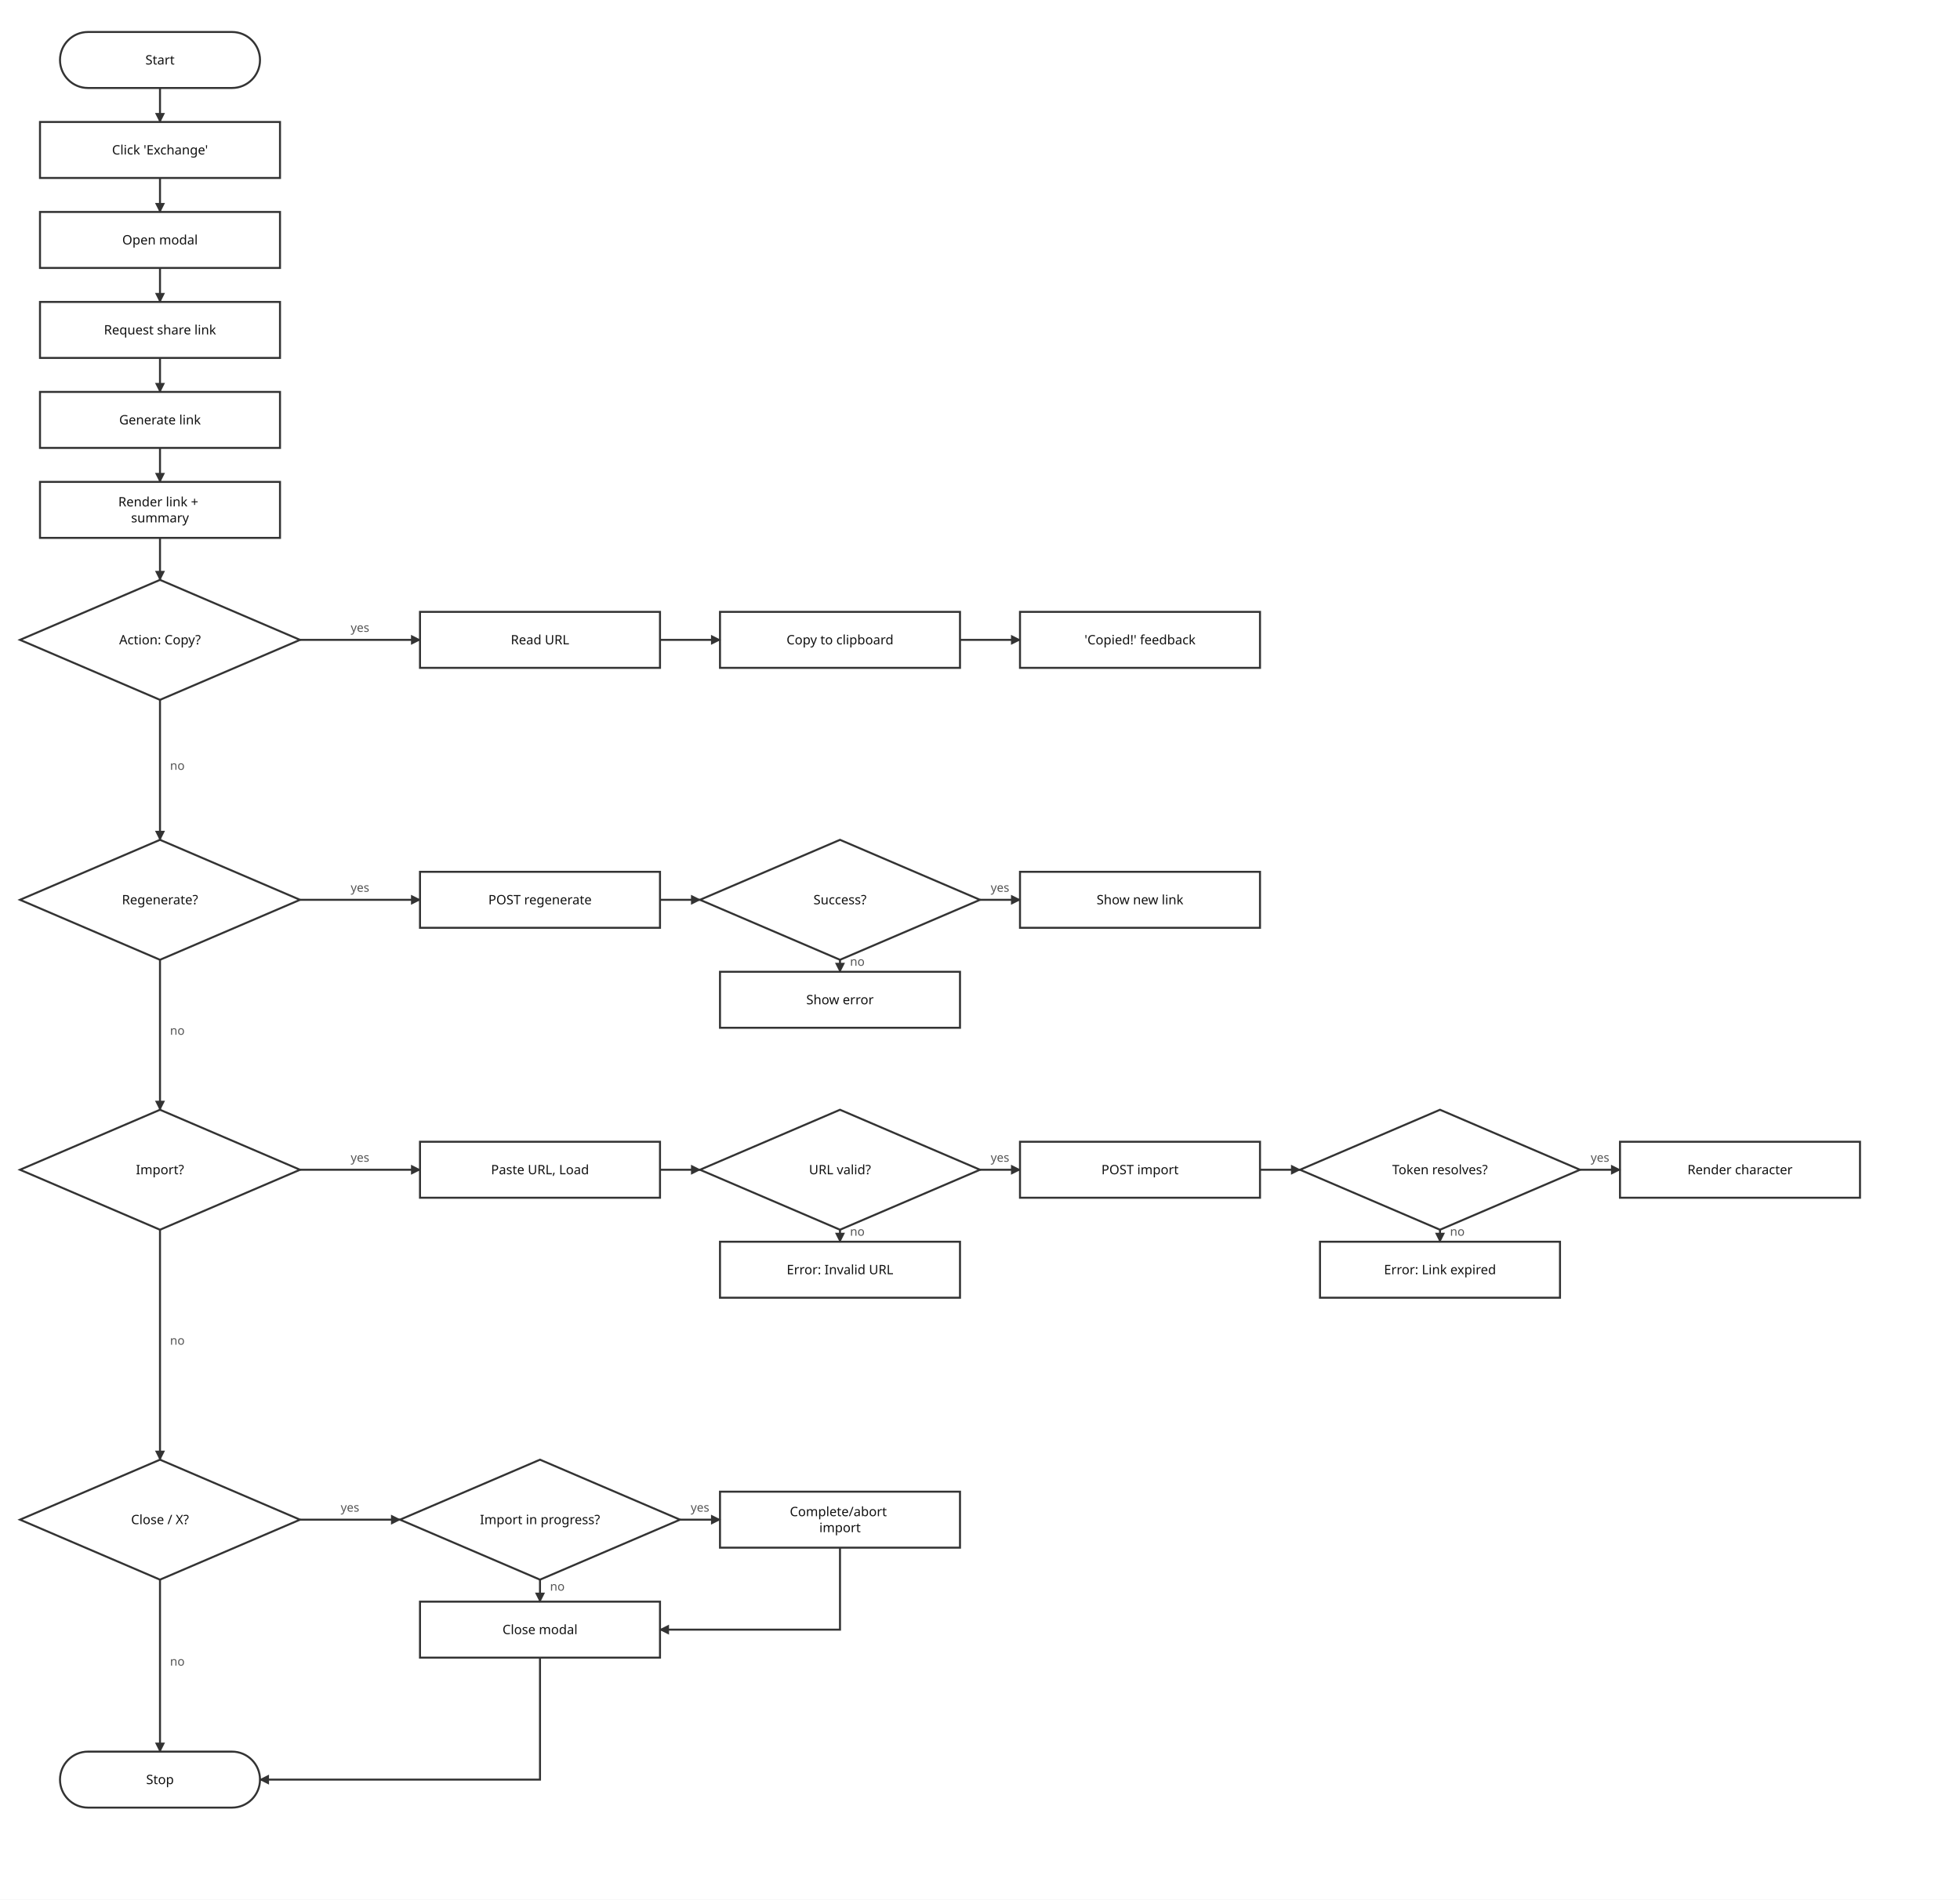
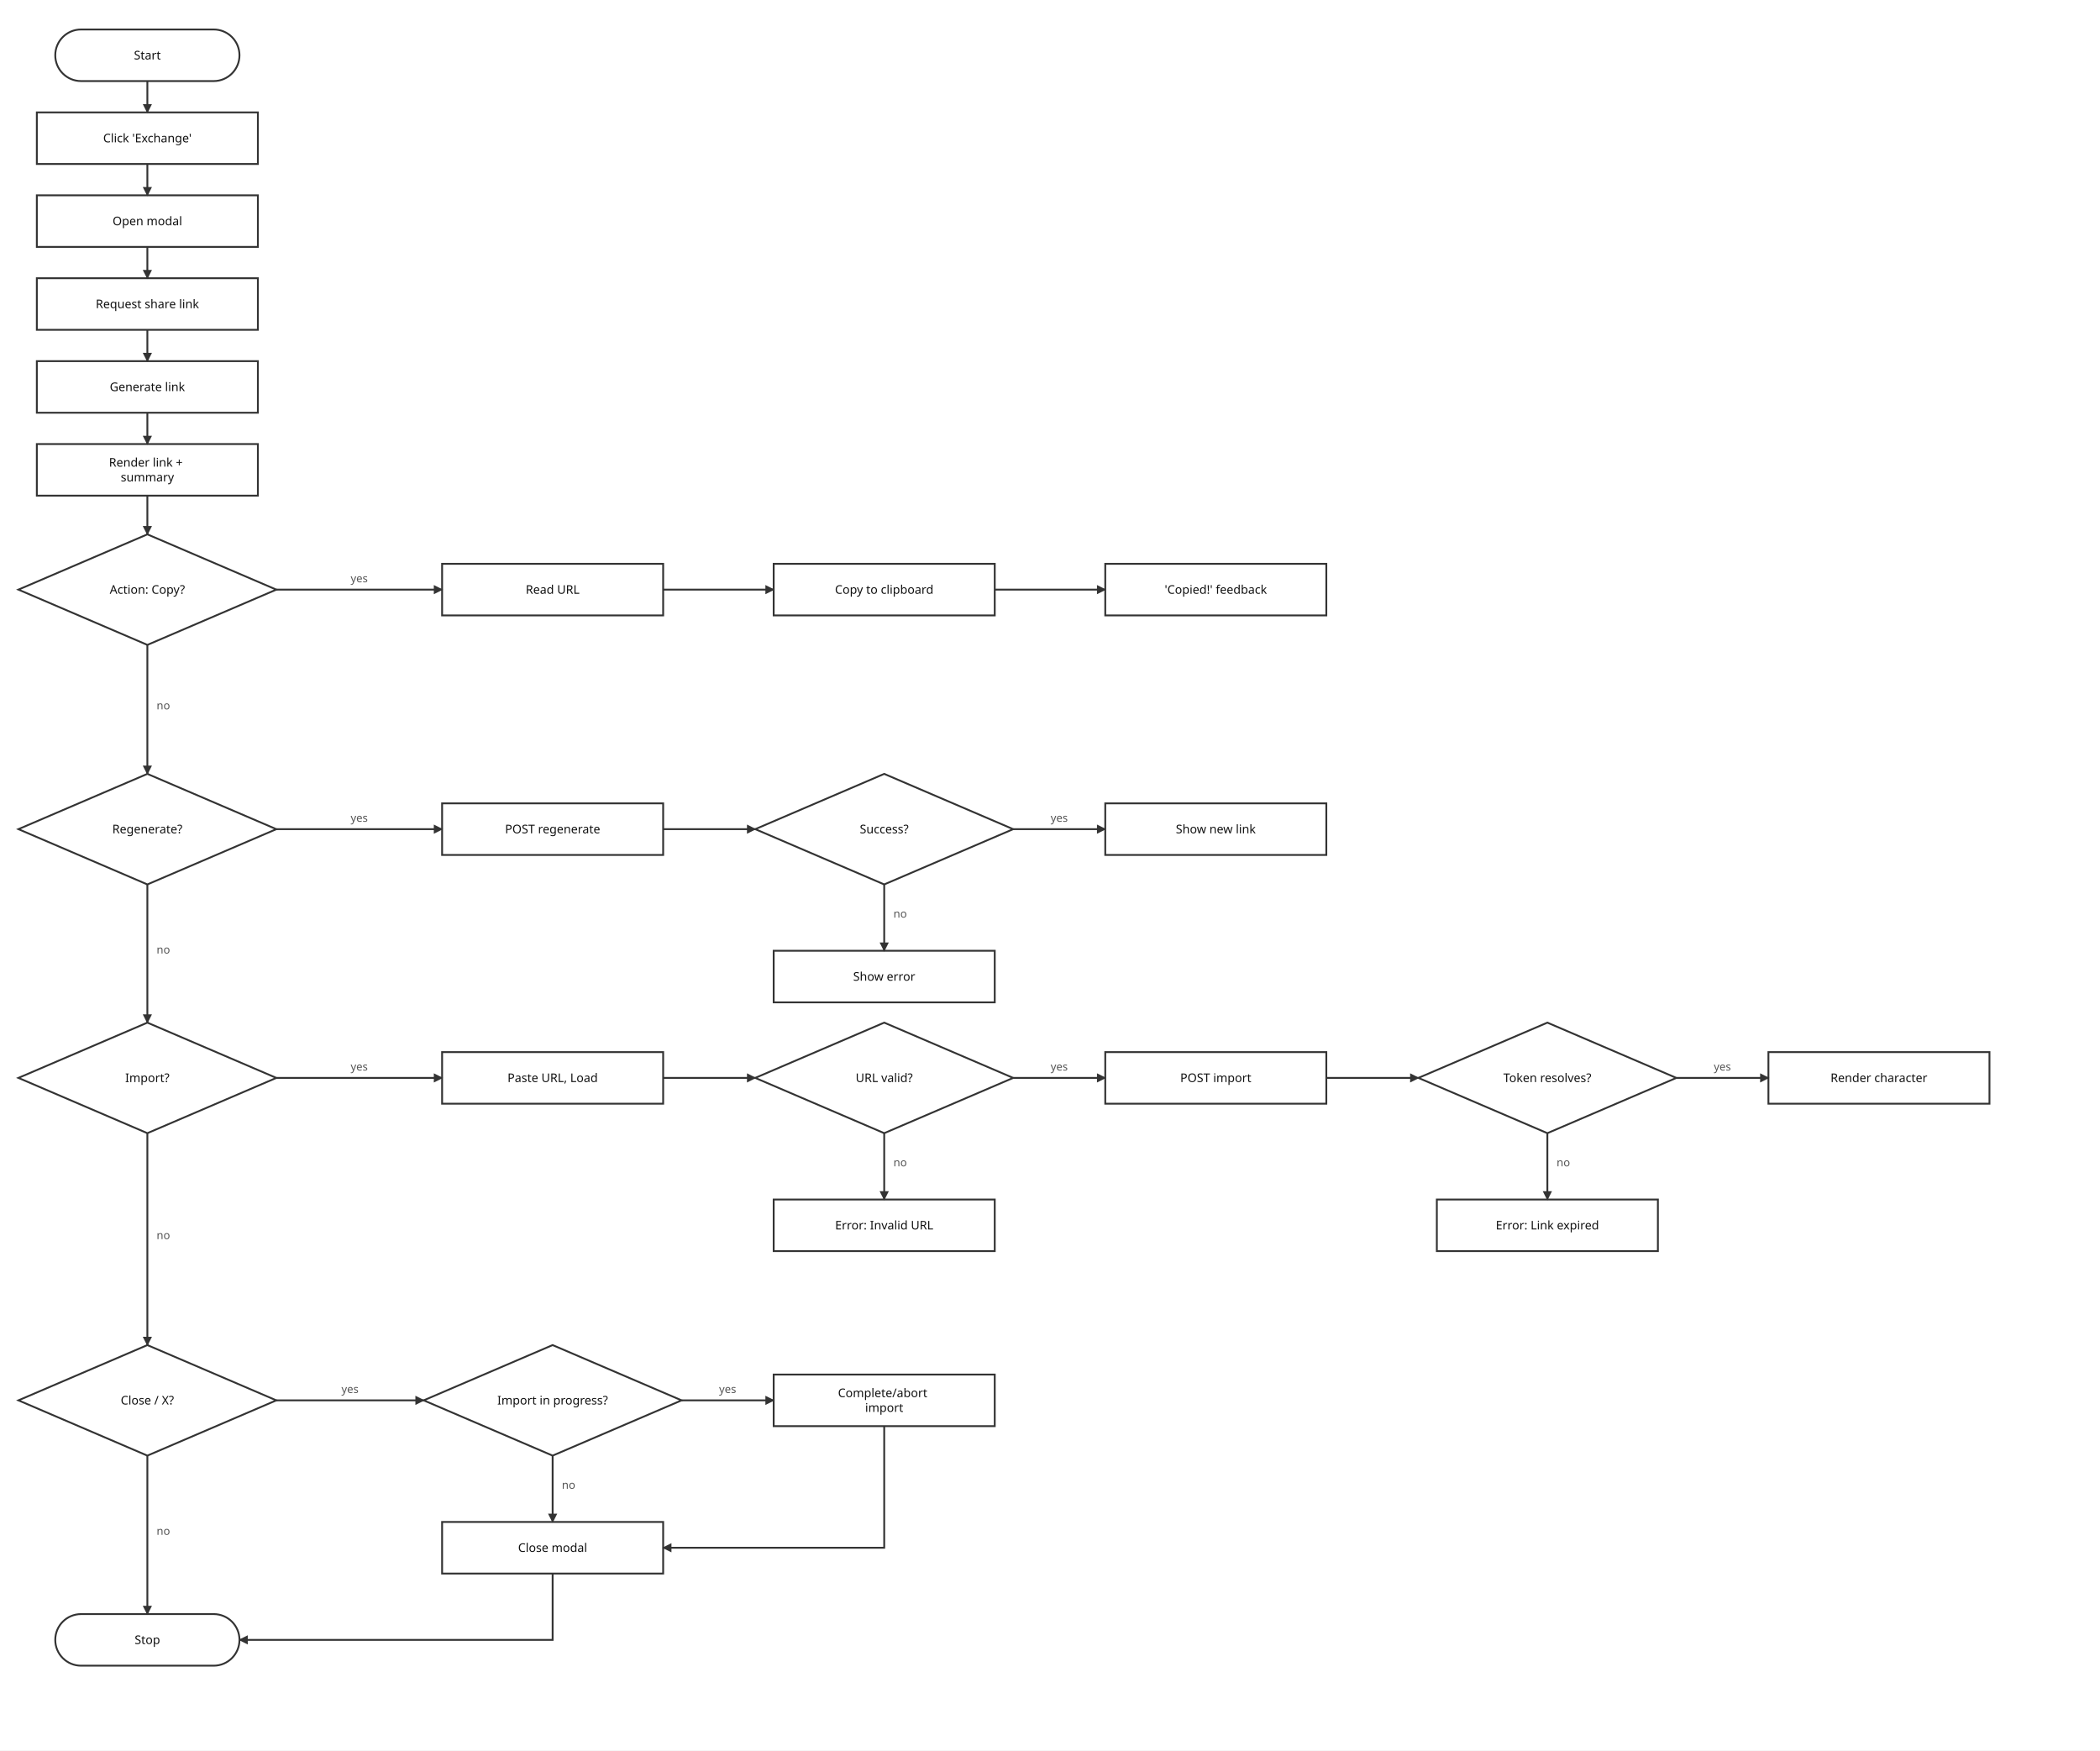
- <svg xmlns="http://www.w3.org/2000/svg" viewBox="0 0 1960 1900" width="1960" height="1900" style="background-color:#ffffff">
+ <svg xmlns="http://www.w3.org/2000/svg" viewBox="0 0 2280 1900" width="2280" height="1900" style="background-color:#ffffff">
  <defs>
    <marker id="arrow" markerWidth="10" markerHeight="10" refX="9" refY="5" orient="auto" markerUnits="userSpaceOnUse">
      <path d="M0,0 L10,5 L0,10 Z" fill="#333333" />
    </marker>
  </defs>
-   <rect x="0" y="0" width="1960" height="1900" fill="#ffffff" />
+   <rect x="0" y="0" width="2280" height="1900" fill="#ffffff" />
  <rect x="60" y="32" width="200" height="56" rx="28" ry="28" fill="#ffffff" stroke="#333333" stroke-width="2" />
  <text text-anchor="middle" dominant-baseline="middle" font-family="sans-serif" font-size="13" fill="#111">
    <tspan x="160" y="60">Start</tspan>
  </text>
  <rect x="40" y="122" width="240" height="56" fill="#ffffff" stroke="#333333" stroke-width="2" />
  <text text-anchor="middle" dominant-baseline="middle" font-family="sans-serif" font-size="13" fill="#111">
    <tspan x="160" y="150">Click 'Exchange'</tspan>
  </text>
  <rect x="40" y="212" width="240" height="56" fill="#ffffff" stroke="#333333" stroke-width="2" />
  <text text-anchor="middle" dominant-baseline="middle" font-family="sans-serif" font-size="13" fill="#111">
    <tspan x="160" y="240">Open modal</tspan>
  </text>
  <rect x="40" y="302" width="240" height="56" fill="#ffffff" stroke="#333333" stroke-width="2" />
  <text text-anchor="middle" dominant-baseline="middle" font-family="sans-serif" font-size="13" fill="#111">
    <tspan x="160" y="330">Request share link</tspan>
  </text>
  <rect x="40" y="392" width="240" height="56" fill="#ffffff" stroke="#333333" stroke-width="2" />
  <text text-anchor="middle" dominant-baseline="middle" font-family="sans-serif" font-size="13" fill="#111">
    <tspan x="160" y="420">Generate link</tspan>
  </text>
  <rect x="40" y="482" width="240" height="56" fill="#ffffff" stroke="#333333" stroke-width="2" />
  <text text-anchor="middle" dominant-baseline="middle" font-family="sans-serif" font-size="13" fill="#111">
    <tspan x="160" y="502">Render link +</tspan>
    <tspan x="160" y="518">summary</tspan>
  </text>
  <polygon points="160,580 300,640 160,700 20,640" fill="#ffffff" stroke="#333333" stroke-width="2" />
  <text text-anchor="middle" dominant-baseline="middle" font-family="sans-serif" font-size="13" fill="#111">
    <tspan x="160" y="640">Action: Copy?</tspan>
  </text>
  <polygon points="160,840 300,900 160,960 20,900" fill="#ffffff" stroke="#333333" stroke-width="2" />
  <text text-anchor="middle" dominant-baseline="middle" font-family="sans-serif" font-size="13" fill="#111">
    <tspan x="160" y="900">Regenerate?</tspan>
  </text>
  <polygon points="160,1110 300,1170 160,1230 20,1170" fill="#ffffff" stroke="#333333" stroke-width="2" />
  <text text-anchor="middle" dominant-baseline="middle" font-family="sans-serif" font-size="13" fill="#111">
    <tspan x="160" y="1170">Import?</tspan>
  </text>
  <polygon points="160,1460 300,1520 160,1580 20,1520" fill="#ffffff" stroke="#333333" stroke-width="2" />
  <text text-anchor="middle" dominant-baseline="middle" font-family="sans-serif" font-size="13" fill="#111">
    <tspan x="160" y="1520">Close / X?</tspan>
  </text>
  <path d="M 160,88 L 160,122" fill="none" stroke="#333333" stroke-width="2" marker-end="url(#arrow)" />
  <path d="M 160,178 L 160,212" fill="none" stroke="#333333" stroke-width="2" marker-end="url(#arrow)" />
  <path d="M 160,268 L 160,302" fill="none" stroke="#333333" stroke-width="2" marker-end="url(#arrow)" />
  <path d="M 160,358 L 160,392" fill="none" stroke="#333333" stroke-width="2" marker-end="url(#arrow)" />
  <path d="M 160,448 L 160,482" fill="none" stroke="#333333" stroke-width="2" marker-end="url(#arrow)" />
  <path d="M 160,538 L 160,580" fill="none" stroke="#333333" stroke-width="2" marker-end="url(#arrow)" />
  <path d="M 160,700 L 160,840" fill="none" stroke="#333333" stroke-width="2" marker-end="url(#arrow)" />
  <text x="170" y="770" text-anchor="start" font-family="sans-serif" font-size="12" fill="#555555">no</text>
  <path d="M 160,960 L 160,1110" fill="none" stroke="#333333" stroke-width="2" marker-end="url(#arrow)" />
  <text x="170" y="1035" text-anchor="start" font-family="sans-serif" font-size="12" fill="#555555">no</text>
  <path d="M 160,1230 L 160,1460" fill="none" stroke="#333333" stroke-width="2" marker-end="url(#arrow)" />
  <text x="170" y="1345" text-anchor="start" font-family="sans-serif" font-size="12" fill="#555555">no</text>
-   <rect x="420" y="612" width="240" height="56" fill="#ffffff" stroke="#333333" stroke-width="2" />
+   <rect x="480" y="612" width="240" height="56" fill="#ffffff" stroke="#333333" stroke-width="2" />
  <text text-anchor="middle" dominant-baseline="middle" font-family="sans-serif" font-size="13" fill="#111">
-     <tspan x="540" y="640">Read URL</tspan>
+     <tspan x="600" y="640">Read URL</tspan>
  </text>
-   <rect x="720" y="612" width="240" height="56" fill="#ffffff" stroke="#333333" stroke-width="2" />
+   <rect x="840" y="612" width="240" height="56" fill="#ffffff" stroke="#333333" stroke-width="2" />
  <text text-anchor="middle" dominant-baseline="middle" font-family="sans-serif" font-size="13" fill="#111">
-     <tspan x="840" y="640">Copy to clipboard</tspan>
+     <tspan x="960" y="640">Copy to clipboard</tspan>
  </text>
-   <rect x="1020" y="612" width="240" height="56" fill="#ffffff" stroke="#333333" stroke-width="2" />
+   <rect x="1200" y="612" width="240" height="56" fill="#ffffff" stroke="#333333" stroke-width="2" />
  <text text-anchor="middle" dominant-baseline="middle" font-family="sans-serif" font-size="13" fill="#111">
-     <tspan x="1140" y="640">'Copied!' feedback</tspan>
+     <tspan x="1320" y="640">'Copied!' feedback</tspan>
  </text>
-   <path d="M 300,640 L 420,640" fill="none" stroke="#333333" stroke-width="2" marker-end="url(#arrow)" />
-   <text x="360" y="632" text-anchor="middle" font-family="sans-serif" font-size="12" fill="#555555">yes</text>
-   <path d="M 660,640 L 720,640" fill="none" stroke="#333333" stroke-width="2" marker-end="url(#arrow)" />
-   <path d="M 960,640 L 1020,640" fill="none" stroke="#333333" stroke-width="2" marker-end="url(#arrow)" />
-   <rect x="420" y="872" width="240" height="56" fill="#ffffff" stroke="#333333" stroke-width="2" />
+   <path d="M 300,640 L 480,640" fill="none" stroke="#333333" stroke-width="2" marker-end="url(#arrow)" />
+   <text x="390" y="632" text-anchor="middle" font-family="sans-serif" font-size="12" fill="#555555">yes</text>
+   <path d="M 720,640 L 840,640" fill="none" stroke="#333333" stroke-width="2" marker-end="url(#arrow)" />
+   <path d="M 1080,640 L 1200,640" fill="none" stroke="#333333" stroke-width="2" marker-end="url(#arrow)" />
+   <rect x="480" y="872" width="240" height="56" fill="#ffffff" stroke="#333333" stroke-width="2" />
  <text text-anchor="middle" dominant-baseline="middle" font-family="sans-serif" font-size="13" fill="#111">
-     <tspan x="540" y="900">POST regenerate</tspan>
+     <tspan x="600" y="900">POST regenerate</tspan>
  </text>
-   <polygon points="840,840 980,900 840,960 700,900" fill="#ffffff" stroke="#333333" stroke-width="2" />
+   <polygon points="960,840 1100,900 960,960 820,900" fill="#ffffff" stroke="#333333" stroke-width="2" />
  <text text-anchor="middle" dominant-baseline="middle" font-family="sans-serif" font-size="13" fill="#111">
-     <tspan x="840" y="900">Success?</tspan>
+     <tspan x="960" y="900">Success?</tspan>
  </text>
-   <rect x="1020" y="872" width="240" height="56" fill="#ffffff" stroke="#333333" stroke-width="2" />
+   <rect x="1200" y="872" width="240" height="56" fill="#ffffff" stroke="#333333" stroke-width="2" />
  <text text-anchor="middle" dominant-baseline="middle" font-family="sans-serif" font-size="13" fill="#111">
-     <tspan x="1140" y="900">Show new link</tspan>
+     <tspan x="1320" y="900">Show new link</tspan>
  </text>
-   <rect x="720" y="972" width="240" height="56" fill="#ffffff" stroke="#333333" stroke-width="2" />
+   <rect x="840" y="1032" width="240" height="56" fill="#ffffff" stroke="#333333" stroke-width="2" />
  <text text-anchor="middle" dominant-baseline="middle" font-family="sans-serif" font-size="13" fill="#111">
-     <tspan x="840" y="1000">Show error</tspan>
+     <tspan x="960" y="1060">Show error</tspan>
  </text>
-   <path d="M 300,900 L 420,900" fill="none" stroke="#333333" stroke-width="2" marker-end="url(#arrow)" />
-   <text x="360" y="892" text-anchor="middle" font-family="sans-serif" font-size="12" fill="#555555">yes</text>
-   <path d="M 660,900 L 700,900" fill="none" stroke="#333333" stroke-width="2" marker-end="url(#arrow)" />
-   <path d="M 980,900 L 1020,900" fill="none" stroke="#333333" stroke-width="2" marker-end="url(#arrow)" />
-   <text x="1000" y="892" text-anchor="middle" font-family="sans-serif" font-size="12" fill="#555555">yes</text>
-   <path d="M 840,960 L 840,972" fill="none" stroke="#333333" stroke-width="2" marker-end="url(#arrow)" />
-   <text x="850" y="966" text-anchor="start" font-family="sans-serif" font-size="12" fill="#555555">no</text>
-   <rect x="420" y="1142" width="240" height="56" fill="#ffffff" stroke="#333333" stroke-width="2" />
+   <path d="M 300,900 L 480,900" fill="none" stroke="#333333" stroke-width="2" marker-end="url(#arrow)" />
+   <text x="390" y="892" text-anchor="middle" font-family="sans-serif" font-size="12" fill="#555555">yes</text>
+   <path d="M 720,900 L 820,900" fill="none" stroke="#333333" stroke-width="2" marker-end="url(#arrow)" />
+   <path d="M 1100,900 L 1200,900" fill="none" stroke="#333333" stroke-width="2" marker-end="url(#arrow)" />
+   <text x="1150" y="892" text-anchor="middle" font-family="sans-serif" font-size="12" fill="#555555">yes</text>
+   <path d="M 960,960 L 960,1032" fill="none" stroke="#333333" stroke-width="2" marker-end="url(#arrow)" />
+   <text x="970" y="996" text-anchor="start" font-family="sans-serif" font-size="12" fill="#555555">no</text>
+   <rect x="480" y="1142" width="240" height="56" fill="#ffffff" stroke="#333333" stroke-width="2" />
  <text text-anchor="middle" dominant-baseline="middle" font-family="sans-serif" font-size="13" fill="#111">
-     <tspan x="540" y="1170">Paste URL, Load</tspan>
+     <tspan x="600" y="1170">Paste URL, Load</tspan>
  </text>
-   <polygon points="840,1110 980,1170 840,1230 700,1170" fill="#ffffff" stroke="#333333" stroke-width="2" />
+   <polygon points="960,1110 1100,1170 960,1230 820,1170" fill="#ffffff" stroke="#333333" stroke-width="2" />
  <text text-anchor="middle" dominant-baseline="middle" font-family="sans-serif" font-size="13" fill="#111">
-     <tspan x="840" y="1170">URL valid?</tspan>
+     <tspan x="960" y="1170">URL valid?</tspan>
  </text>
-   <rect x="1020" y="1142" width="240" height="56" fill="#ffffff" stroke="#333333" stroke-width="2" />
+   <rect x="1200" y="1142" width="240" height="56" fill="#ffffff" stroke="#333333" stroke-width="2" />
  <text text-anchor="middle" dominant-baseline="middle" font-family="sans-serif" font-size="13" fill="#111">
-     <tspan x="1140" y="1170">POST import</tspan>
+     <tspan x="1320" y="1170">POST import</tspan>
  </text>
-   <polygon points="1440,1110 1580,1170 1440,1230 1300,1170" fill="#ffffff" stroke="#333333" stroke-width="2" />
+   <polygon points="1680,1110 1820,1170 1680,1230 1540,1170" fill="#ffffff" stroke="#333333" stroke-width="2" />
  <text text-anchor="middle" dominant-baseline="middle" font-family="sans-serif" font-size="13" fill="#111">
-     <tspan x="1440" y="1170">Token resolves?</tspan>
+     <tspan x="1680" y="1170">Token resolves?</tspan>
  </text>
-   <rect x="1620" y="1142" width="240" height="56" fill="#ffffff" stroke="#333333" stroke-width="2" />
+   <rect x="1920" y="1142" width="240" height="56" fill="#ffffff" stroke="#333333" stroke-width="2" />
  <text text-anchor="middle" dominant-baseline="middle" font-family="sans-serif" font-size="13" fill="#111">
-     <tspan x="1740" y="1170">Render character</tspan>
+     <tspan x="2040" y="1170">Render character</tspan>
  </text>
-   <rect x="720" y="1242" width="240" height="56" fill="#ffffff" stroke="#333333" stroke-width="2" />
+   <rect x="840" y="1302" width="240" height="56" fill="#ffffff" stroke="#333333" stroke-width="2" />
  <text text-anchor="middle" dominant-baseline="middle" font-family="sans-serif" font-size="13" fill="#111">
-     <tspan x="840" y="1270">Error: Invalid URL</tspan>
+     <tspan x="960" y="1330">Error: Invalid URL</tspan>
  </text>
-   <rect x="1320" y="1242" width="240" height="56" fill="#ffffff" stroke="#333333" stroke-width="2" />
+   <rect x="1560" y="1302" width="240" height="56" fill="#ffffff" stroke="#333333" stroke-width="2" />
  <text text-anchor="middle" dominant-baseline="middle" font-family="sans-serif" font-size="13" fill="#111">
-     <tspan x="1440" y="1270">Error: Link expired</tspan>
+     <tspan x="1680" y="1330">Error: Link expired</tspan>
  </text>
-   <path d="M 300,1170 L 420,1170" fill="none" stroke="#333333" stroke-width="2" marker-end="url(#arrow)" />
-   <text x="360" y="1162" text-anchor="middle" font-family="sans-serif" font-size="12" fill="#555555">yes</text>
-   <path d="M 660,1170 L 700,1170" fill="none" stroke="#333333" stroke-width="2" marker-end="url(#arrow)" />
-   <path d="M 980,1170 L 1020,1170" fill="none" stroke="#333333" stroke-width="2" marker-end="url(#arrow)" />
-   <text x="1000" y="1162" text-anchor="middle" font-family="sans-serif" font-size="12" fill="#555555">yes</text>
-   <path d="M 1260,1170 L 1300,1170" fill="none" stroke="#333333" stroke-width="2" marker-end="url(#arrow)" />
-   <path d="M 1580,1170 L 1620,1170" fill="none" stroke="#333333" stroke-width="2" marker-end="url(#arrow)" />
-   <text x="1600" y="1162" text-anchor="middle" font-family="sans-serif" font-size="12" fill="#555555">yes</text>
-   <path d="M 840,1230 L 840,1242" fill="none" stroke="#333333" stroke-width="2" marker-end="url(#arrow)" />
-   <text x="850" y="1236" text-anchor="start" font-family="sans-serif" font-size="12" fill="#555555">no</text>
-   <path d="M 1440,1230 L 1440,1242" fill="none" stroke="#333333" stroke-width="2" marker-end="url(#arrow)" />
-   <text x="1450" y="1236" text-anchor="start" font-family="sans-serif" font-size="12" fill="#555555">no</text>
-   <polygon points="540,1460 680,1520 540,1580 400,1520" fill="#ffffff" stroke="#333333" stroke-width="2" />
+   <path d="M 300,1170 L 480,1170" fill="none" stroke="#333333" stroke-width="2" marker-end="url(#arrow)" />
+   <text x="390" y="1162" text-anchor="middle" font-family="sans-serif" font-size="12" fill="#555555">yes</text>
+   <path d="M 720,1170 L 820,1170" fill="none" stroke="#333333" stroke-width="2" marker-end="url(#arrow)" />
+   <path d="M 1100,1170 L 1200,1170" fill="none" stroke="#333333" stroke-width="2" marker-end="url(#arrow)" />
+   <text x="1150" y="1162" text-anchor="middle" font-family="sans-serif" font-size="12" fill="#555555">yes</text>
+   <path d="M 1440,1170 L 1540,1170" fill="none" stroke="#333333" stroke-width="2" marker-end="url(#arrow)" />
+   <path d="M 1820,1170 L 1920,1170" fill="none" stroke="#333333" stroke-width="2" marker-end="url(#arrow)" />
+   <text x="1870" y="1162" text-anchor="middle" font-family="sans-serif" font-size="12" fill="#555555">yes</text>
+   <path d="M 960,1230 L 960,1302" fill="none" stroke="#333333" stroke-width="2" marker-end="url(#arrow)" />
+   <text x="970" y="1266" text-anchor="start" font-family="sans-serif" font-size="12" fill="#555555">no</text>
+   <path d="M 1680,1230 L 1680,1302" fill="none" stroke="#333333" stroke-width="2" marker-end="url(#arrow)" />
+   <text x="1690" y="1266" text-anchor="start" font-family="sans-serif" font-size="12" fill="#555555">no</text>
+   <polygon points="600,1460 740,1520 600,1580 460,1520" fill="#ffffff" stroke="#333333" stroke-width="2" />
  <text text-anchor="middle" dominant-baseline="middle" font-family="sans-serif" font-size="13" fill="#111">
-     <tspan x="540" y="1520">Import in progress?</tspan>
+     <tspan x="600" y="1520">Import in progress?</tspan>
  </text>
-   <rect x="720" y="1492" width="240" height="56" fill="#ffffff" stroke="#333333" stroke-width="2" />
+   <rect x="840" y="1492" width="240" height="56" fill="#ffffff" stroke="#333333" stroke-width="2" />
  <text text-anchor="middle" dominant-baseline="middle" font-family="sans-serif" font-size="13" fill="#111">
-     <tspan x="840" y="1512">Complete/abort</tspan>
-     <tspan x="840" y="1528">import</tspan>
+     <tspan x="960" y="1512">Complete/abort</tspan>
+     <tspan x="960" y="1528">import</tspan>
  </text>
-   <rect x="420" y="1602" width="240" height="56" fill="#ffffff" stroke="#333333" stroke-width="2" />
+   <rect x="480" y="1652" width="240" height="56" fill="#ffffff" stroke="#333333" stroke-width="2" />
  <text text-anchor="middle" dominant-baseline="middle" font-family="sans-serif" font-size="13" fill="#111">
-     <tspan x="540" y="1630">Close modal</tspan>
+     <tspan x="600" y="1680">Close modal</tspan>
  </text>
  <rect x="60" y="1752" width="200" height="56" rx="28" ry="28" fill="#ffffff" stroke="#333333" stroke-width="2" />
  <text text-anchor="middle" dominant-baseline="middle" font-family="sans-serif" font-size="13" fill="#111">
    <tspan x="160" y="1780">Stop</tspan>
  </text>
-   <path d="M 300,1520 L 400,1520" fill="none" stroke="#333333" stroke-width="2" marker-end="url(#arrow)" />
-   <text x="350" y="1512" text-anchor="middle" font-family="sans-serif" font-size="12" fill="#555555">yes</text>
-   <path d="M 680,1520 L 720,1520" fill="none" stroke="#333333" stroke-width="2" marker-end="url(#arrow)" />
-   <text x="700" y="1512" text-anchor="middle" font-family="sans-serif" font-size="12" fill="#555555">yes</text>
-   <path d="M 540,1580 L 540,1602" fill="none" stroke="#333333" stroke-width="2" marker-end="url(#arrow)" />
-   <text x="550" y="1591" text-anchor="start" font-family="sans-serif" font-size="12" fill="#555555">no</text>
-   <path d="M 840,1548 L 840,1630 L 660,1630" fill="none" stroke="#333333" stroke-width="2" marker-end="url(#arrow)" />
-   <path d="M 540,1658 L 540,1780 L 260,1780" fill="none" stroke="#333333" stroke-width="2" marker-end="url(#arrow)" />
+   <path d="M 300,1520 L 460,1520" fill="none" stroke="#333333" stroke-width="2" marker-end="url(#arrow)" />
+   <text x="380" y="1512" text-anchor="middle" font-family="sans-serif" font-size="12" fill="#555555">yes</text>
+   <path d="M 740,1520 L 840,1520" fill="none" stroke="#333333" stroke-width="2" marker-end="url(#arrow)" />
+   <text x="790" y="1512" text-anchor="middle" font-family="sans-serif" font-size="12" fill="#555555">yes</text>
+   <path d="M 600,1580 L 600,1652" fill="none" stroke="#333333" stroke-width="2" marker-end="url(#arrow)" />
+   <text x="610" y="1616" text-anchor="start" font-family="sans-serif" font-size="12" fill="#555555">no</text>
+   <path d="M 960,1548 L 960,1680 L 720,1680" fill="none" stroke="#333333" stroke-width="2" marker-end="url(#arrow)" />
+   <path d="M 600,1708 L 600,1780 L 260,1780" fill="none" stroke="#333333" stroke-width="2" marker-end="url(#arrow)" />
  <path d="M 160,1580 L 160,1752" fill="none" stroke="#333333" stroke-width="2" marker-end="url(#arrow)" />
  <text x="170" y="1666" text-anchor="start" font-family="sans-serif" font-size="12" fill="#555555">no</text>
</svg>
